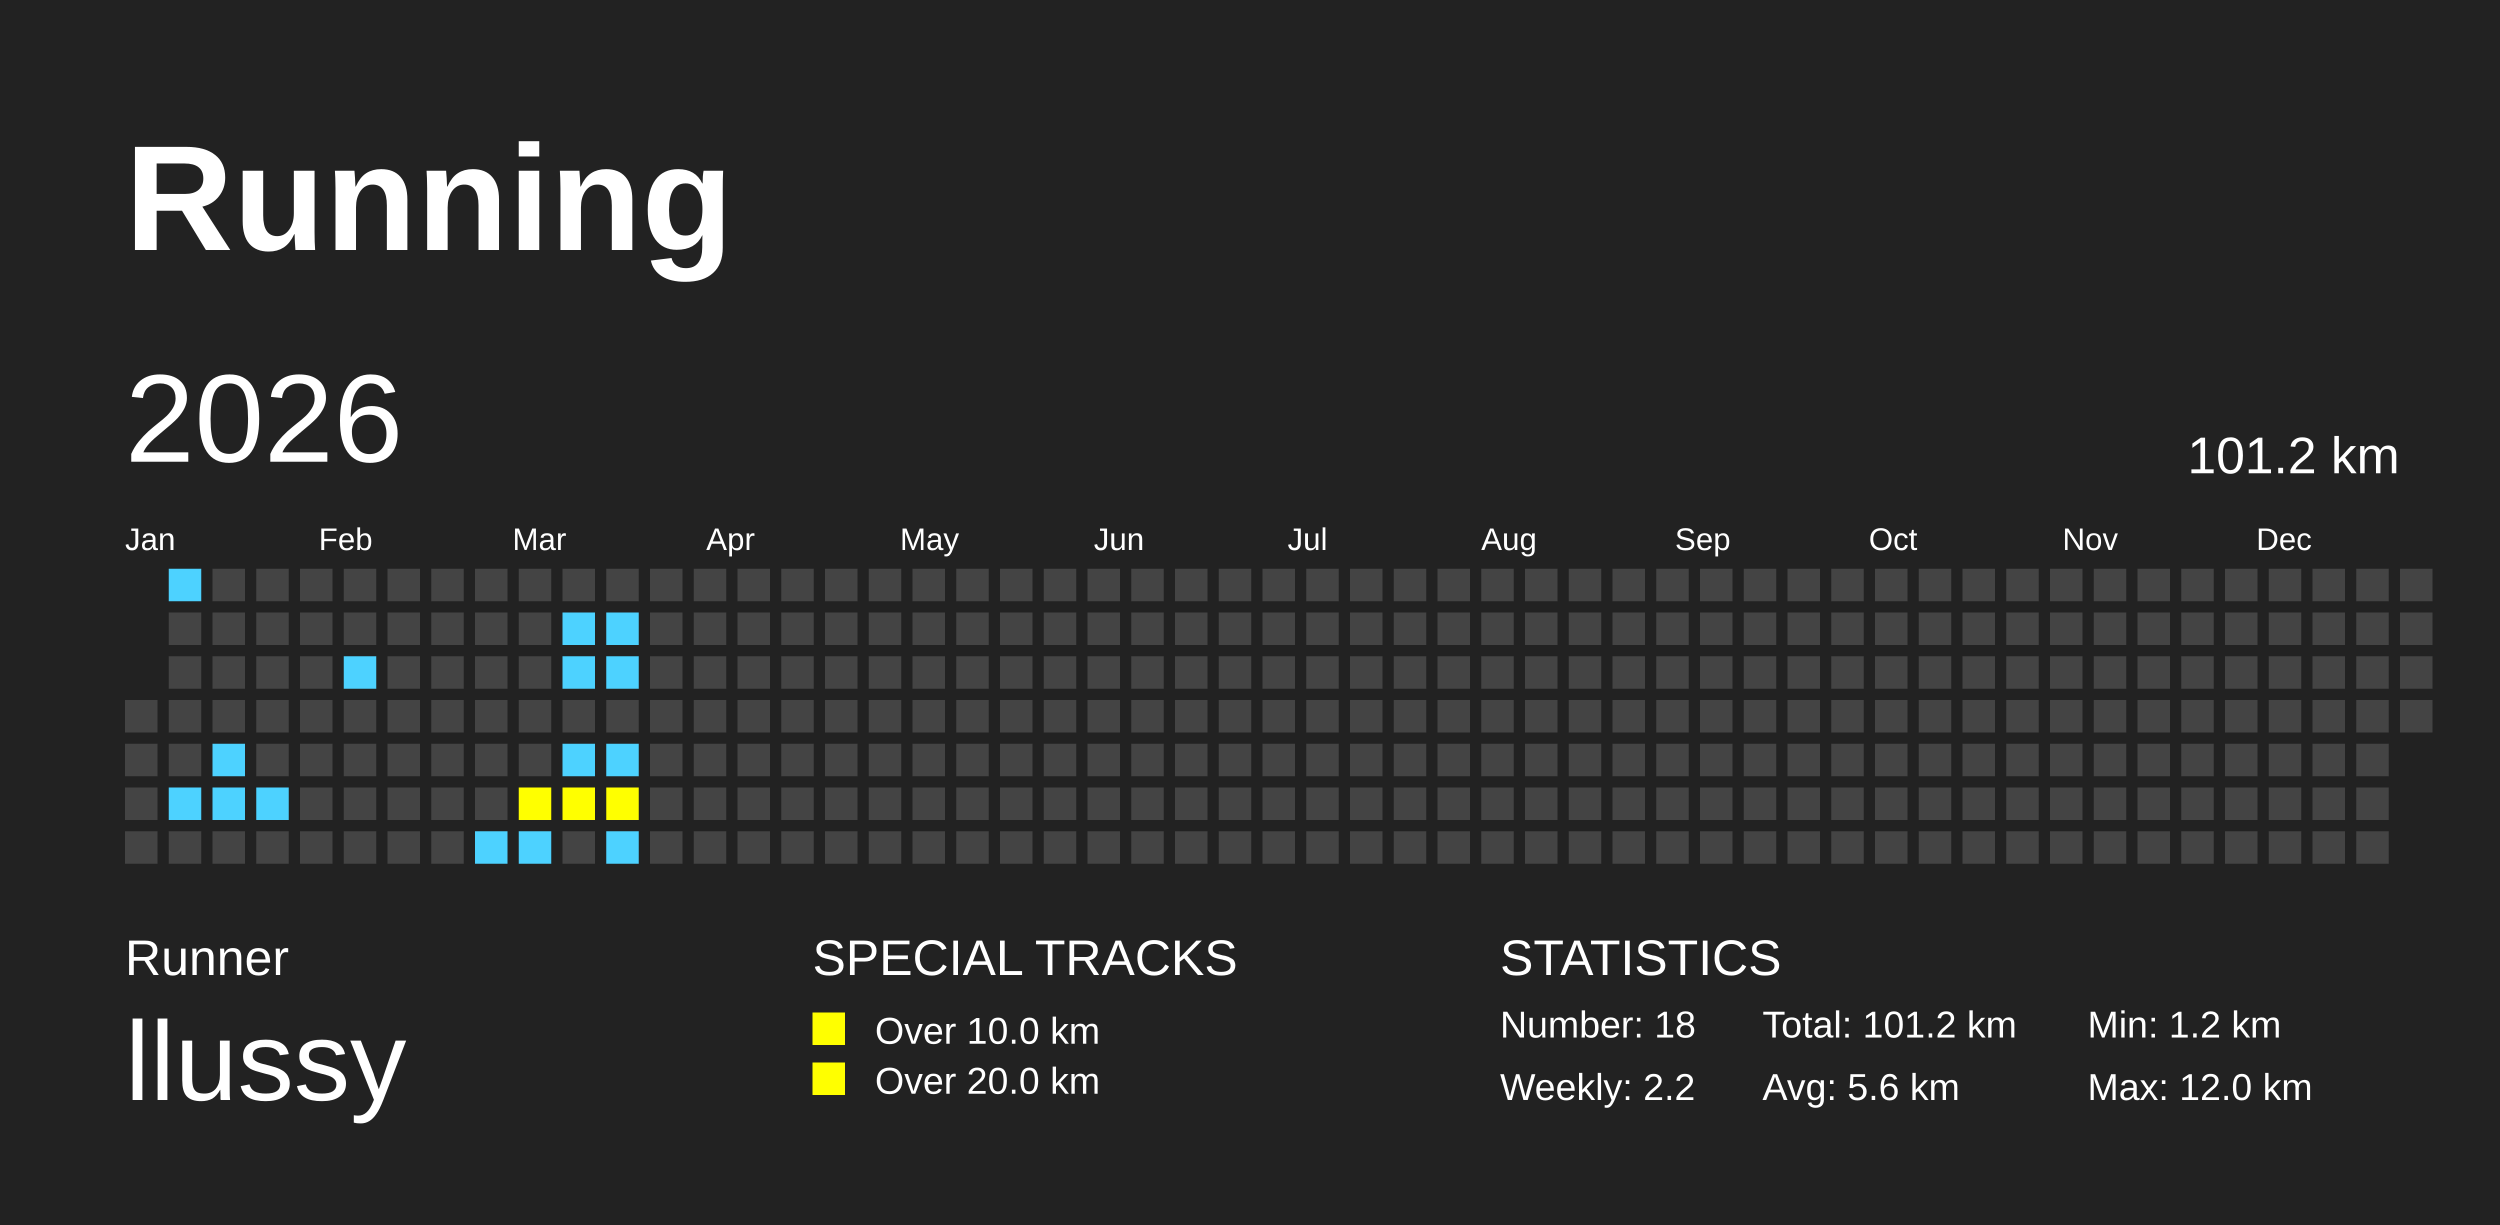
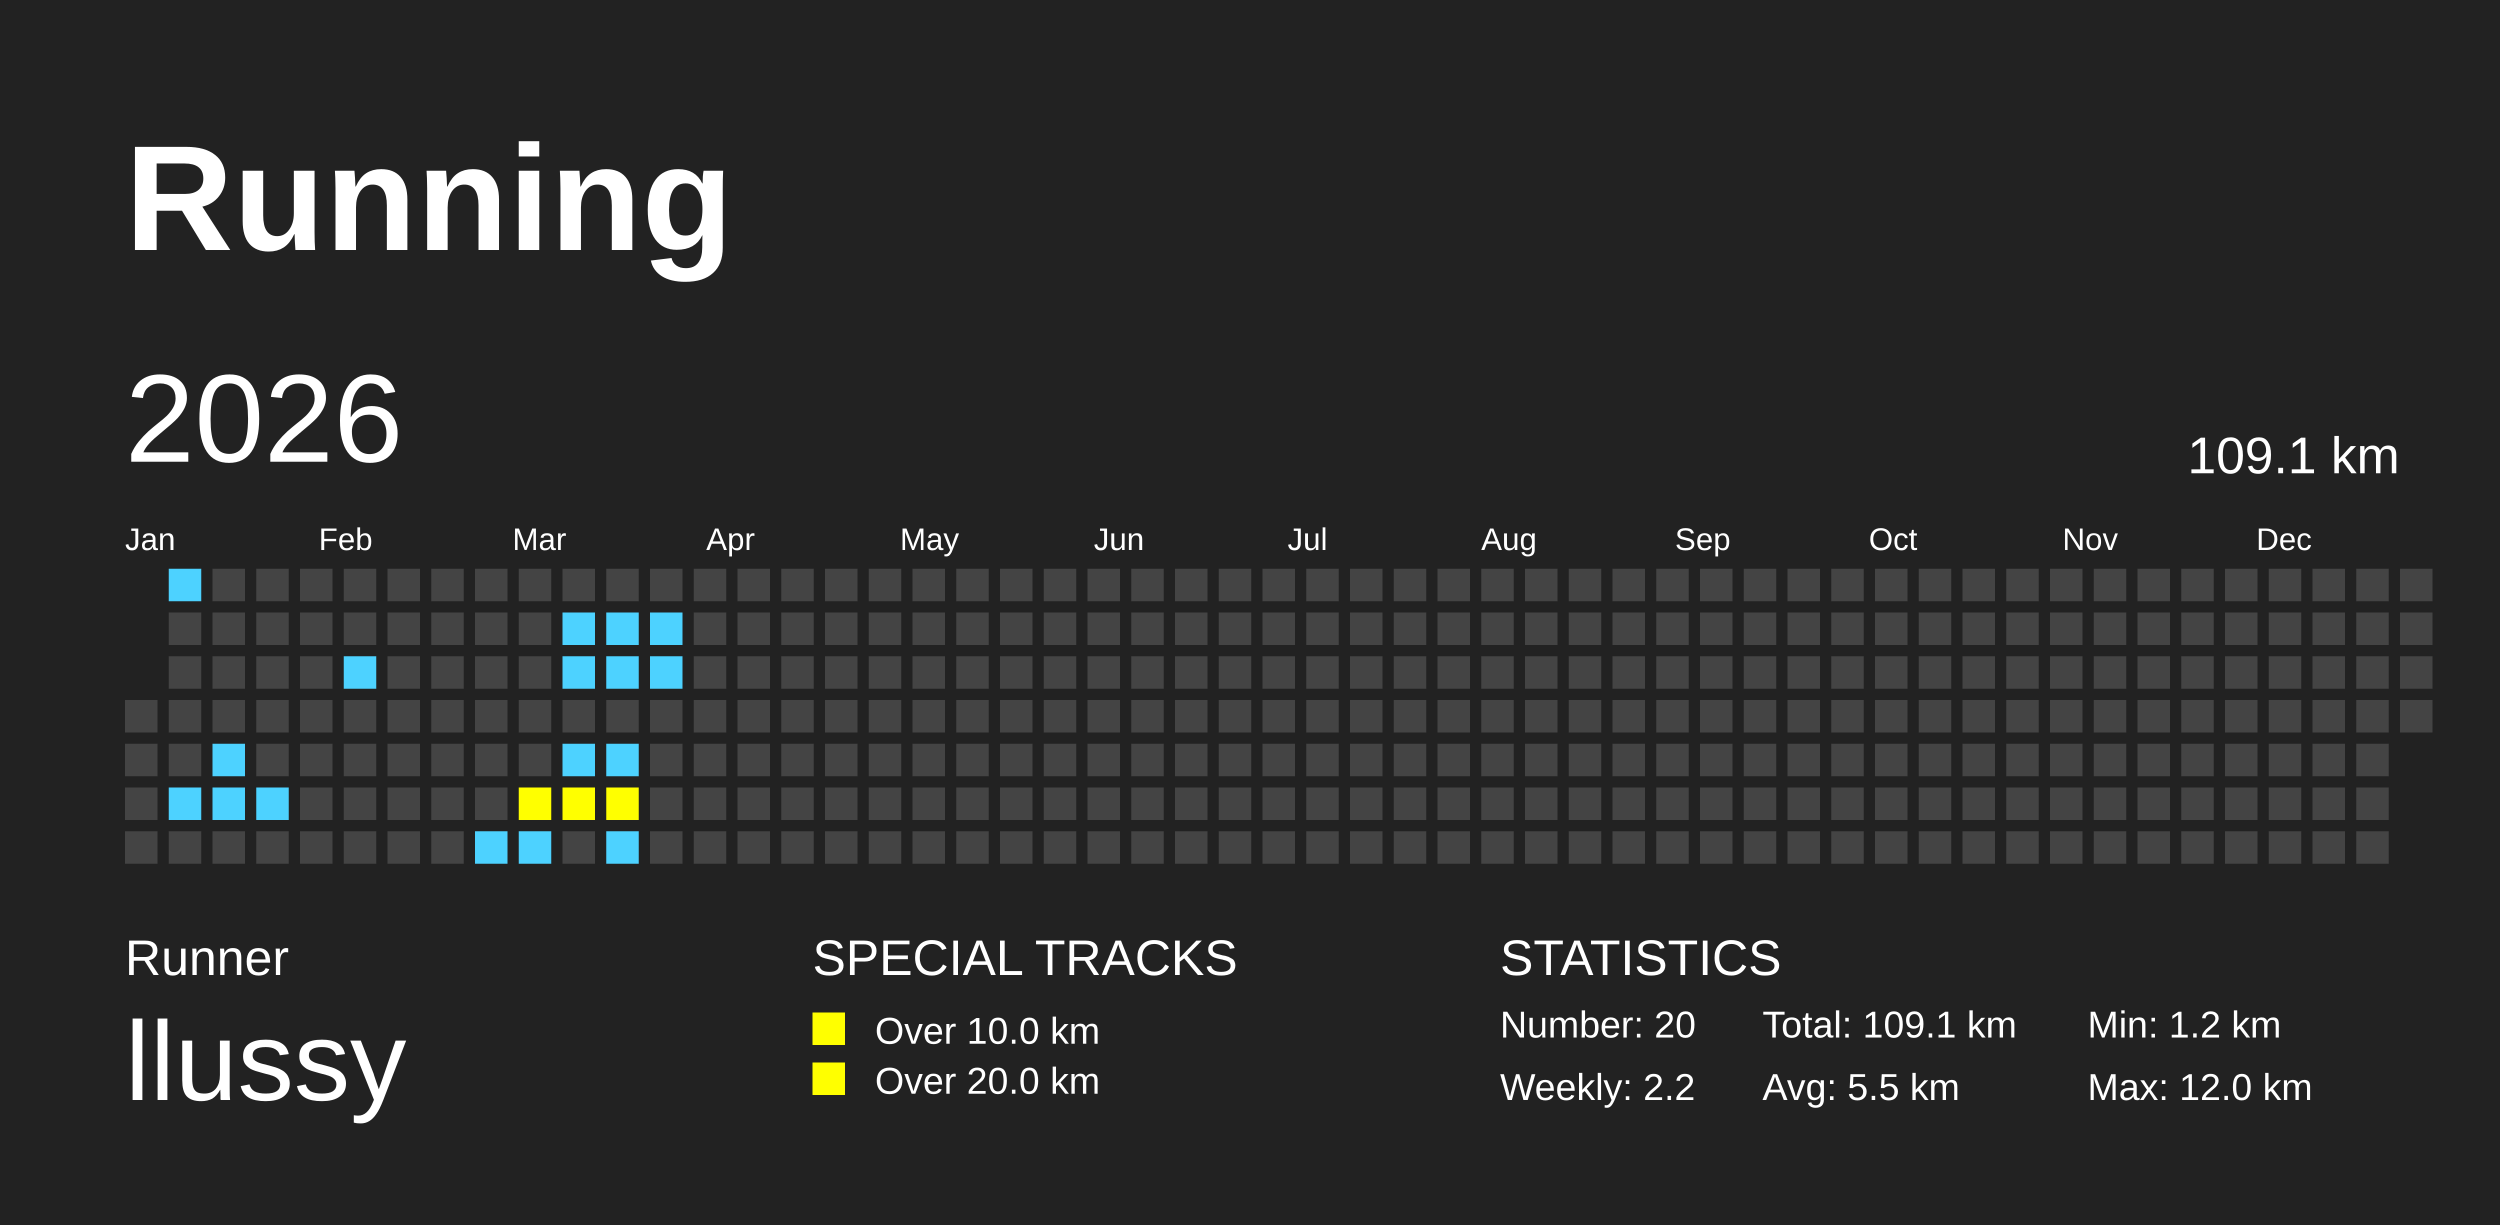
<svg xmlns="http://www.w3.org/2000/svg" baseProfile="full" height="98mm" version="1.1" viewBox="0,0,200,98" width="200mm">
  <defs />
  <rect fill="#222222" height="98" width="200" x="0" y="0" />
  <text fill="#FFFFFF" style="font-size:12px; font-family:Arial; font-weight:bold;" x="10" y="20">Running</text>
  <text fill="#FFFFFF" style="font-size:4px; font-family:Arial" x="10" y="78">Runner</text>
  <text fill="#FFFFFF" style="font-size:9px; font-family:Arial" x="10" y="88">llussy</text>
  <text fill="#FFFFFF" style="font-size:4px; font-family:Arial" x="65" y="78">SPECIAL TRACKS</text>
  <rect fill="#FFFF00" height="2.6" width="2.6" x="65" y="81" />
  <text fill="#FFFFFF" style="font-size:3px; font-family:Arial" x="70" y="83.5">Over 10.0 km</text>
  <rect fill="#FFFF00" height="2.6" width="2.6" x="65" y="85" />
  <text fill="#FFFFFF" style="font-size:3px; font-family:Arial" x="70" y="87.5">Over 20.0 km</text>
  <text fill="#FFFFFF" style="font-size:4px; font-family:Arial" x="120" y="78">STATISTICS</text>
-   <text fill="#FFFFFF" style="font-size:3px; font-family:Arial" x="120" y="83">Number: 18</text>
+   <text fill="#FFFFFF" style="font-size:3px; font-family:Arial" x="120" y="83">Number: 20</text>
  <text fill="#FFFFFF" style="font-size:3px; font-family:Arial" x="120" y="88">Weekly: 2.2</text>
-   <text fill="#FFFFFF" style="font-size:3px; font-family:Arial" x="141" y="83">Total: 101.2 km</text>
-   <text fill="#FFFFFF" style="font-size:3px; font-family:Arial" x="141" y="88">Avg: 5.6 km</text>
+   <text fill="#FFFFFF" style="font-size:3px; font-family:Arial" x="141" y="83">Total: 109.1 km</text>
+   <text fill="#FFFFFF" style="font-size:3px; font-family:Arial" x="141" y="88">Avg: 5.5 km</text>
  <text fill="#FFFFFF" style="font-size:3px; font-family:Arial" x="167" y="83">Min: 1.2 km</text>
  <text fill="#FFFFFF" style="font-size:3px; font-family:Arial" x="167" y="88">Max: 12.0 km</text>
  <text dominant-baseline="hanging" fill="#FFFFFF" style="font-size:10.0px; font-family:Arial;" x="10" y="30">2026</text>
-   <text dominant-baseline="hanging" fill="#FFFFFF" style="font-size:4.125px; font-family:Arial;" x="175" y="35">101.2 km</text>
+   <text dominant-baseline="hanging" fill="#FFFFFF" style="font-size:4.125px; font-family:Arial;" x="175" y="35">109.1 km</text>
  <text fill="#FFFFFF" style="font-size:2.5px; font-family:Arial" x="10.0" y="44">Jan</text>
  <text fill="#FFFFFF" style="font-size:2.5px; font-family:Arial" x="25.5" y="44">Feb</text>
  <text fill="#FFFFFF" style="font-size:2.5px; font-family:Arial" x="41.0" y="44">Mar</text>
  <text fill="#FFFFFF" style="font-size:2.5px; font-family:Arial" x="56.5" y="44">Apr</text>
  <text fill="#FFFFFF" style="font-size:2.5px; font-family:Arial" x="72.0" y="44">May</text>
  <text fill="#FFFFFF" style="font-size:2.5px; font-family:Arial" x="87.5" y="44">Jun</text>
  <text fill="#FFFFFF" style="font-size:2.5px; font-family:Arial" x="103.0" y="44">Jul</text>
  <text fill="#FFFFFF" style="font-size:2.5px; font-family:Arial" x="118.5" y="44">Aug</text>
  <text fill="#FFFFFF" style="font-size:2.5px; font-family:Arial" x="134.0" y="44">Sep</text>
  <text fill="#FFFFFF" style="font-size:2.5px; font-family:Arial" x="149.5" y="44">Oct</text>
  <text fill="#FFFFFF" style="font-size:2.5px; font-family:Arial" x="165.0" y="44">Nov</text>
  <text fill="#FFFFFF" style="font-size:2.5px; font-family:Arial" x="180.5" y="44">Dec</text>
  <rect fill="#444444" height="2.6" width="2.6" x="10.0" y="56.0" />
  <rect fill="#444444" height="2.6" width="2.6" x="10.0" y="59.5" />
  <rect fill="#444444" height="2.6" width="2.6" x="10.0" y="63.0" />
  <rect fill="#444444" height="2.6" width="2.6" x="10.0" y="66.5" />
  <rect fill="#4DD2FF" height="2.6" width="2.6" x="13.5" y="45.5" />
  <rect fill="#444444" height="2.6" width="2.6" x="13.5" y="49.0" />
  <rect fill="#444444" height="2.6" width="2.6" x="13.5" y="52.5" />
  <rect fill="#444444" height="2.6" width="2.6" x="13.5" y="56.0" />
  <rect fill="#444444" height="2.6" width="2.6" x="13.5" y="59.5" />
  <rect fill="#4DD2FF" height="2.6" width="2.6" x="13.5" y="63.0" />
  <rect fill="#444444" height="2.6" width="2.6" x="13.5" y="66.5" />
  <rect fill="#444444" height="2.6" width="2.6" x="17.0" y="45.5" />
  <rect fill="#444444" height="2.6" width="2.6" x="17.0" y="49.0" />
  <rect fill="#444444" height="2.6" width="2.6" x="17.0" y="52.5" />
  <rect fill="#444444" height="2.6" width="2.6" x="17.0" y="56.0" />
  <rect fill="#4DD2FF" height="2.6" width="2.6" x="17.0" y="59.5" />
  <rect fill="#4DD2FF" height="2.6" width="2.6" x="17.0" y="63.0" />
  <rect fill="#444444" height="2.6" width="2.6" x="17.0" y="66.5" />
  <rect fill="#444444" height="2.6" width="2.6" x="20.5" y="45.5" />
  <rect fill="#444444" height="2.6" width="2.6" x="20.5" y="49.0" />
  <rect fill="#444444" height="2.6" width="2.6" x="20.5" y="52.5" />
  <rect fill="#444444" height="2.6" width="2.6" x="20.5" y="56.0" />
  <rect fill="#444444" height="2.6" width="2.6" x="20.5" y="59.5" />
  <rect fill="#4DD2FF" height="2.6" width="2.6" x="20.5" y="63.0" />
  <rect fill="#444444" height="2.6" width="2.6" x="20.5" y="66.5" />
  <rect fill="#444444" height="2.6" width="2.6" x="24.0" y="45.5" />
  <rect fill="#444444" height="2.6" width="2.6" x="24.0" y="49.0" />
  <rect fill="#444444" height="2.6" width="2.6" x="24.0" y="52.5" />
  <rect fill="#444444" height="2.6" width="2.6" x="24.0" y="56.0" />
  <rect fill="#444444" height="2.6" width="2.6" x="24.0" y="59.5" />
  <rect fill="#444444" height="2.6" width="2.6" x="24.0" y="63.0" />
  <rect fill="#444444" height="2.6" width="2.6" x="24.0" y="66.5" />
  <rect fill="#444444" height="2.6" width="2.6" x="27.5" y="45.5" />
  <rect fill="#444444" height="2.6" width="2.6" x="27.5" y="49.0" />
  <rect fill="#4DD2FF" height="2.6" width="2.6" x="27.5" y="52.5" />
  <rect fill="#444444" height="2.6" width="2.6" x="27.5" y="56.0" />
  <rect fill="#444444" height="2.6" width="2.6" x="27.5" y="59.5" />
  <rect fill="#444444" height="2.6" width="2.6" x="27.5" y="63.0" />
  <rect fill="#444444" height="2.6" width="2.6" x="27.5" y="66.5" />
  <rect fill="#444444" height="2.6" width="2.6" x="31.0" y="45.5" />
  <rect fill="#444444" height="2.6" width="2.6" x="31.0" y="49.0" />
  <rect fill="#444444" height="2.6" width="2.6" x="31.0" y="52.5" />
  <rect fill="#444444" height="2.6" width="2.6" x="31.0" y="56.0" />
  <rect fill="#444444" height="2.6" width="2.6" x="31.0" y="59.5" />
  <rect fill="#444444" height="2.6" width="2.6" x="31.0" y="63.0" />
  <rect fill="#444444" height="2.6" width="2.6" x="31.0" y="66.5" />
  <rect fill="#444444" height="2.6" width="2.6" x="34.5" y="45.5" />
  <rect fill="#444444" height="2.6" width="2.6" x="34.5" y="49.0" />
  <rect fill="#444444" height="2.6" width="2.6" x="34.5" y="52.5" />
  <rect fill="#444444" height="2.6" width="2.6" x="34.5" y="56.0" />
  <rect fill="#444444" height="2.6" width="2.6" x="34.5" y="59.5" />
  <rect fill="#444444" height="2.6" width="2.6" x="34.5" y="63.0" />
  <rect fill="#444444" height="2.6" width="2.6" x="34.5" y="66.5" />
  <rect fill="#444444" height="2.6" width="2.6" x="38.0" y="45.5" />
  <rect fill="#444444" height="2.6" width="2.6" x="38.0" y="49.0" />
  <rect fill="#444444" height="2.6" width="2.6" x="38.0" y="52.5" />
  <rect fill="#444444" height="2.6" width="2.6" x="38.0" y="56.0" />
  <rect fill="#444444" height="2.6" width="2.6" x="38.0" y="59.5" />
  <rect fill="#444444" height="2.6" width="2.6" x="38.0" y="63.0" />
  <rect fill="#4DD2FF" height="2.6" width="2.6" x="38.0" y="66.5" />
  <rect fill="#444444" height="2.6" width="2.6" x="41.5" y="45.5" />
  <rect fill="#444444" height="2.6" width="2.6" x="41.5" y="49.0" />
  <rect fill="#444444" height="2.6" width="2.6" x="41.5" y="52.5" />
  <rect fill="#444444" height="2.6" width="2.6" x="41.5" y="56.0" />
  <rect fill="#444444" height="2.6" width="2.6" x="41.5" y="59.5" />
  <rect fill="#FFFF00" height="2.6" width="2.6" x="41.5" y="63.0" />
  <rect fill="#4DD2FF" height="2.6" width="2.6" x="41.5" y="66.5" />
  <rect fill="#444444" height="2.6" width="2.6" x="45.0" y="45.5" />
  <rect fill="#4DD2FF" height="2.6" width="2.6" x="45.0" y="49.0" />
  <rect fill="#4DD2FF" height="2.6" width="2.6" x="45.0" y="52.5" />
  <rect fill="#444444" height="2.6" width="2.6" x="45.0" y="56.0" />
  <rect fill="#4DD2FF" height="2.6" width="2.6" x="45.0" y="59.5" />
  <rect fill="#FFFF00" height="2.6" width="2.6" x="45.0" y="63.0" />
  <rect fill="#444444" height="2.6" width="2.6" x="45.0" y="66.5" />
  <rect fill="#444444" height="2.6" width="2.6" x="48.5" y="45.5" />
  <rect fill="#4DD2FF" height="2.6" width="2.6" x="48.5" y="49.0" />
  <rect fill="#4DD2FF" height="2.6" width="2.6" x="48.5" y="52.5" />
  <rect fill="#444444" height="2.6" width="2.6" x="48.5" y="56.0" />
  <rect fill="#4DD2FF" height="2.6" width="2.6" x="48.5" y="59.5" />
  <rect fill="#FFFF00" height="2.6" width="2.6" x="48.5" y="63.0" />
  <rect fill="#4DD2FF" height="2.6" width="2.6" x="48.5" y="66.5" />
  <rect fill="#444444" height="2.6" width="2.6" x="52.0" y="45.5" />
-   <rect fill="#444444" height="2.6" width="2.6" x="52.0" y="49.0" />
-   <rect fill="#444444" height="2.6" width="2.6" x="52.0" y="52.5" />
+   <rect fill="#4DD2FF" height="2.6" width="2.6" x="52.0" y="49.0" />
+   <rect fill="#4DD2FF" height="2.6" width="2.6" x="52.0" y="52.5" />
  <rect fill="#444444" height="2.6" width="2.6" x="52.0" y="56.0" />
  <rect fill="#444444" height="2.6" width="2.6" x="52.0" y="59.5" />
  <rect fill="#444444" height="2.6" width="2.6" x="52.0" y="63.0" />
  <rect fill="#444444" height="2.6" width="2.6" x="52.0" y="66.5" />
  <rect fill="#444444" height="2.6" width="2.6" x="55.5" y="45.5" />
  <rect fill="#444444" height="2.6" width="2.6" x="55.5" y="49.0" />
  <rect fill="#444444" height="2.6" width="2.6" x="55.5" y="52.5" />
  <rect fill="#444444" height="2.6" width="2.6" x="55.5" y="56.0" />
  <rect fill="#444444" height="2.6" width="2.6" x="55.5" y="59.5" />
  <rect fill="#444444" height="2.6" width="2.6" x="55.5" y="63.0" />
  <rect fill="#444444" height="2.6" width="2.6" x="55.5" y="66.5" />
  <rect fill="#444444" height="2.6" width="2.6" x="59.0" y="45.5" />
  <rect fill="#444444" height="2.6" width="2.6" x="59.0" y="49.0" />
  <rect fill="#444444" height="2.6" width="2.6" x="59.0" y="52.5" />
  <rect fill="#444444" height="2.6" width="2.6" x="59.0" y="56.0" />
  <rect fill="#444444" height="2.6" width="2.6" x="59.0" y="59.5" />
  <rect fill="#444444" height="2.6" width="2.6" x="59.0" y="63.0" />
  <rect fill="#444444" height="2.6" width="2.6" x="59.0" y="66.5" />
  <rect fill="#444444" height="2.6" width="2.6" x="62.5" y="45.5" />
  <rect fill="#444444" height="2.6" width="2.6" x="62.5" y="49.0" />
  <rect fill="#444444" height="2.6" width="2.6" x="62.5" y="52.5" />
  <rect fill="#444444" height="2.6" width="2.6" x="62.5" y="56.0" />
  <rect fill="#444444" height="2.6" width="2.6" x="62.5" y="59.5" />
  <rect fill="#444444" height="2.6" width="2.6" x="62.5" y="63.0" />
  <rect fill="#444444" height="2.6" width="2.6" x="62.5" y="66.5" />
  <rect fill="#444444" height="2.6" width="2.6" x="66.0" y="45.5" />
  <rect fill="#444444" height="2.6" width="2.6" x="66.0" y="49.0" />
  <rect fill="#444444" height="2.6" width="2.6" x="66.0" y="52.5" />
  <rect fill="#444444" height="2.6" width="2.6" x="66.0" y="56.0" />
  <rect fill="#444444" height="2.6" width="2.6" x="66.0" y="59.5" />
  <rect fill="#444444" height="2.6" width="2.6" x="66.0" y="63.0" />
  <rect fill="#444444" height="2.6" width="2.6" x="66.0" y="66.5" />
  <rect fill="#444444" height="2.6" width="2.6" x="69.5" y="45.5" />
  <rect fill="#444444" height="2.6" width="2.6" x="69.5" y="49.0" />
  <rect fill="#444444" height="2.6" width="2.6" x="69.5" y="52.5" />
  <rect fill="#444444" height="2.6" width="2.6" x="69.5" y="56.0" />
  <rect fill="#444444" height="2.6" width="2.6" x="69.5" y="59.5" />
  <rect fill="#444444" height="2.6" width="2.6" x="69.5" y="63.0" />
  <rect fill="#444444" height="2.6" width="2.6" x="69.5" y="66.5" />
  <rect fill="#444444" height="2.6" width="2.6" x="73.0" y="45.5" />
  <rect fill="#444444" height="2.6" width="2.6" x="73.0" y="49.0" />
  <rect fill="#444444" height="2.6" width="2.6" x="73.0" y="52.5" />
  <rect fill="#444444" height="2.6" width="2.6" x="73.0" y="56.0" />
  <rect fill="#444444" height="2.6" width="2.6" x="73.0" y="59.5" />
  <rect fill="#444444" height="2.6" width="2.6" x="73.0" y="63.0" />
  <rect fill="#444444" height="2.6" width="2.6" x="73.0" y="66.5" />
  <rect fill="#444444" height="2.6" width="2.6" x="76.5" y="45.5" />
  <rect fill="#444444" height="2.6" width="2.6" x="76.5" y="49.0" />
  <rect fill="#444444" height="2.6" width="2.6" x="76.5" y="52.5" />
  <rect fill="#444444" height="2.6" width="2.6" x="76.5" y="56.0" />
  <rect fill="#444444" height="2.6" width="2.6" x="76.5" y="59.5" />
  <rect fill="#444444" height="2.6" width="2.6" x="76.5" y="63.0" />
  <rect fill="#444444" height="2.6" width="2.6" x="76.5" y="66.5" />
  <rect fill="#444444" height="2.6" width="2.6" x="80.0" y="45.5" />
  <rect fill="#444444" height="2.6" width="2.6" x="80.0" y="49.0" />
  <rect fill="#444444" height="2.6" width="2.6" x="80.0" y="52.5" />
  <rect fill="#444444" height="2.6" width="2.6" x="80.0" y="56.0" />
  <rect fill="#444444" height="2.6" width="2.6" x="80.0" y="59.5" />
  <rect fill="#444444" height="2.6" width="2.6" x="80.0" y="63.0" />
  <rect fill="#444444" height="2.6" width="2.6" x="80.0" y="66.5" />
  <rect fill="#444444" height="2.6" width="2.6" x="83.5" y="45.5" />
  <rect fill="#444444" height="2.6" width="2.6" x="83.5" y="49.0" />
  <rect fill="#444444" height="2.6" width="2.6" x="83.5" y="52.5" />
  <rect fill="#444444" height="2.6" width="2.6" x="83.5" y="56.0" />
  <rect fill="#444444" height="2.6" width="2.6" x="83.5" y="59.5" />
  <rect fill="#444444" height="2.6" width="2.6" x="83.5" y="63.0" />
  <rect fill="#444444" height="2.6" width="2.6" x="83.5" y="66.5" />
  <rect fill="#444444" height="2.6" width="2.6" x="87.0" y="45.5" />
  <rect fill="#444444" height="2.6" width="2.6" x="87.0" y="49.0" />
  <rect fill="#444444" height="2.6" width="2.6" x="87.0" y="52.5" />
  <rect fill="#444444" height="2.6" width="2.6" x="87.0" y="56.0" />
  <rect fill="#444444" height="2.6" width="2.6" x="87.0" y="59.5" />
  <rect fill="#444444" height="2.6" width="2.6" x="87.0" y="63.0" />
  <rect fill="#444444" height="2.6" width="2.6" x="87.0" y="66.5" />
  <rect fill="#444444" height="2.6" width="2.6" x="90.5" y="45.5" />
  <rect fill="#444444" height="2.6" width="2.6" x="90.5" y="49.0" />
  <rect fill="#444444" height="2.6" width="2.6" x="90.5" y="52.5" />
  <rect fill="#444444" height="2.6" width="2.6" x="90.5" y="56.0" />
  <rect fill="#444444" height="2.6" width="2.6" x="90.5" y="59.5" />
  <rect fill="#444444" height="2.6" width="2.6" x="90.5" y="63.0" />
  <rect fill="#444444" height="2.6" width="2.6" x="90.5" y="66.5" />
  <rect fill="#444444" height="2.6" width="2.6" x="94.0" y="45.5" />
  <rect fill="#444444" height="2.6" width="2.6" x="94.0" y="49.0" />
  <rect fill="#444444" height="2.6" width="2.6" x="94.0" y="52.5" />
  <rect fill="#444444" height="2.6" width="2.6" x="94.0" y="56.0" />
  <rect fill="#444444" height="2.6" width="2.6" x="94.0" y="59.5" />
  <rect fill="#444444" height="2.6" width="2.6" x="94.0" y="63.0" />
  <rect fill="#444444" height="2.6" width="2.6" x="94.0" y="66.5" />
  <rect fill="#444444" height="2.6" width="2.6" x="97.5" y="45.5" />
  <rect fill="#444444" height="2.6" width="2.6" x="97.5" y="49.0" />
  <rect fill="#444444" height="2.6" width="2.6" x="97.5" y="52.5" />
  <rect fill="#444444" height="2.6" width="2.6" x="97.5" y="56.0" />
  <rect fill="#444444" height="2.6" width="2.6" x="97.5" y="59.5" />
  <rect fill="#444444" height="2.6" width="2.6" x="97.5" y="63.0" />
  <rect fill="#444444" height="2.6" width="2.6" x="97.5" y="66.5" />
  <rect fill="#444444" height="2.6" width="2.6" x="101.0" y="45.5" />
  <rect fill="#444444" height="2.6" width="2.6" x="101.0" y="49.0" />
  <rect fill="#444444" height="2.6" width="2.6" x="101.0" y="52.5" />
  <rect fill="#444444" height="2.6" width="2.6" x="101.0" y="56.0" />
  <rect fill="#444444" height="2.6" width="2.6" x="101.0" y="59.5" />
  <rect fill="#444444" height="2.6" width="2.6" x="101.0" y="63.0" />
  <rect fill="#444444" height="2.6" width="2.6" x="101.0" y="66.5" />
  <rect fill="#444444" height="2.6" width="2.6" x="104.5" y="45.5" />
  <rect fill="#444444" height="2.6" width="2.6" x="104.5" y="49.0" />
  <rect fill="#444444" height="2.6" width="2.6" x="104.5" y="52.5" />
  <rect fill="#444444" height="2.6" width="2.6" x="104.5" y="56.0" />
  <rect fill="#444444" height="2.6" width="2.6" x="104.5" y="59.5" />
  <rect fill="#444444" height="2.6" width="2.6" x="104.5" y="63.0" />
  <rect fill="#444444" height="2.6" width="2.6" x="104.5" y="66.5" />
  <rect fill="#444444" height="2.6" width="2.6" x="108.0" y="45.5" />
  <rect fill="#444444" height="2.6" width="2.6" x="108.0" y="49.0" />
  <rect fill="#444444" height="2.6" width="2.6" x="108.0" y="52.5" />
  <rect fill="#444444" height="2.6" width="2.6" x="108.0" y="56.0" />
  <rect fill="#444444" height="2.6" width="2.6" x="108.0" y="59.5" />
  <rect fill="#444444" height="2.6" width="2.6" x="108.0" y="63.0" />
  <rect fill="#444444" height="2.6" width="2.6" x="108.0" y="66.5" />
  <rect fill="#444444" height="2.6" width="2.6" x="111.5" y="45.5" />
  <rect fill="#444444" height="2.6" width="2.6" x="111.5" y="49.0" />
  <rect fill="#444444" height="2.6" width="2.6" x="111.5" y="52.5" />
  <rect fill="#444444" height="2.6" width="2.6" x="111.5" y="56.0" />
  <rect fill="#444444" height="2.6" width="2.6" x="111.5" y="59.5" />
  <rect fill="#444444" height="2.6" width="2.6" x="111.5" y="63.0" />
  <rect fill="#444444" height="2.6" width="2.6" x="111.5" y="66.5" />
  <rect fill="#444444" height="2.6" width="2.6" x="115.0" y="45.5" />
  <rect fill="#444444" height="2.6" width="2.6" x="115.0" y="49.0" />
  <rect fill="#444444" height="2.6" width="2.6" x="115.0" y="52.5" />
  <rect fill="#444444" height="2.6" width="2.6" x="115.0" y="56.0" />
  <rect fill="#444444" height="2.6" width="2.6" x="115.0" y="59.5" />
  <rect fill="#444444" height="2.6" width="2.6" x="115.0" y="63.0" />
  <rect fill="#444444" height="2.6" width="2.6" x="115.0" y="66.5" />
  <rect fill="#444444" height="2.6" width="2.6" x="118.5" y="45.5" />
  <rect fill="#444444" height="2.6" width="2.6" x="118.5" y="49.0" />
  <rect fill="#444444" height="2.6" width="2.6" x="118.5" y="52.5" />
  <rect fill="#444444" height="2.6" width="2.6" x="118.5" y="56.0" />
  <rect fill="#444444" height="2.6" width="2.6" x="118.5" y="59.5" />
  <rect fill="#444444" height="2.6" width="2.6" x="118.5" y="63.0" />
  <rect fill="#444444" height="2.6" width="2.6" x="118.5" y="66.5" />
  <rect fill="#444444" height="2.6" width="2.6" x="122.0" y="45.5" />
  <rect fill="#444444" height="2.6" width="2.6" x="122.0" y="49.0" />
  <rect fill="#444444" height="2.6" width="2.6" x="122.0" y="52.5" />
  <rect fill="#444444" height="2.6" width="2.6" x="122.0" y="56.0" />
  <rect fill="#444444" height="2.6" width="2.6" x="122.0" y="59.5" />
  <rect fill="#444444" height="2.6" width="2.6" x="122.0" y="63.0" />
  <rect fill="#444444" height="2.6" width="2.6" x="122.0" y="66.5" />
  <rect fill="#444444" height="2.6" width="2.6" x="125.5" y="45.5" />
  <rect fill="#444444" height="2.6" width="2.6" x="125.5" y="49.0" />
  <rect fill="#444444" height="2.6" width="2.6" x="125.5" y="52.5" />
  <rect fill="#444444" height="2.6" width="2.6" x="125.5" y="56.0" />
  <rect fill="#444444" height="2.6" width="2.6" x="125.5" y="59.5" />
  <rect fill="#444444" height="2.6" width="2.6" x="125.5" y="63.0" />
  <rect fill="#444444" height="2.6" width="2.6" x="125.5" y="66.5" />
  <rect fill="#444444" height="2.6" width="2.6" x="129.0" y="45.5" />
  <rect fill="#444444" height="2.6" width="2.6" x="129.0" y="49.0" />
  <rect fill="#444444" height="2.6" width="2.6" x="129.0" y="52.5" />
  <rect fill="#444444" height="2.6" width="2.6" x="129.0" y="56.0" />
  <rect fill="#444444" height="2.6" width="2.6" x="129.0" y="59.5" />
  <rect fill="#444444" height="2.6" width="2.6" x="129.0" y="63.0" />
  <rect fill="#444444" height="2.6" width="2.6" x="129.0" y="66.5" />
  <rect fill="#444444" height="2.6" width="2.6" x="132.5" y="45.5" />
  <rect fill="#444444" height="2.6" width="2.6" x="132.5" y="49.0" />
  <rect fill="#444444" height="2.6" width="2.6" x="132.5" y="52.5" />
  <rect fill="#444444" height="2.6" width="2.6" x="132.5" y="56.0" />
  <rect fill="#444444" height="2.6" width="2.6" x="132.5" y="59.5" />
  <rect fill="#444444" height="2.6" width="2.6" x="132.5" y="63.0" />
  <rect fill="#444444" height="2.6" width="2.6" x="132.5" y="66.5" />
  <rect fill="#444444" height="2.6" width="2.6" x="136.0" y="45.5" />
  <rect fill="#444444" height="2.6" width="2.6" x="136.0" y="49.0" />
  <rect fill="#444444" height="2.6" width="2.6" x="136.0" y="52.5" />
  <rect fill="#444444" height="2.6" width="2.6" x="136.0" y="56.0" />
  <rect fill="#444444" height="2.6" width="2.6" x="136.0" y="59.5" />
  <rect fill="#444444" height="2.6" width="2.6" x="136.0" y="63.0" />
  <rect fill="#444444" height="2.6" width="2.6" x="136.0" y="66.5" />
  <rect fill="#444444" height="2.6" width="2.6" x="139.5" y="45.5" />
  <rect fill="#444444" height="2.6" width="2.6" x="139.5" y="49.0" />
  <rect fill="#444444" height="2.6" width="2.6" x="139.5" y="52.5" />
  <rect fill="#444444" height="2.6" width="2.6" x="139.5" y="56.0" />
  <rect fill="#444444" height="2.6" width="2.6" x="139.5" y="59.5" />
  <rect fill="#444444" height="2.6" width="2.6" x="139.5" y="63.0" />
  <rect fill="#444444" height="2.6" width="2.6" x="139.5" y="66.5" />
  <rect fill="#444444" height="2.6" width="2.6" x="143.0" y="45.5" />
  <rect fill="#444444" height="2.6" width="2.6" x="143.0" y="49.0" />
  <rect fill="#444444" height="2.6" width="2.6" x="143.0" y="52.5" />
  <rect fill="#444444" height="2.6" width="2.6" x="143.0" y="56.0" />
  <rect fill="#444444" height="2.6" width="2.6" x="143.0" y="59.5" />
  <rect fill="#444444" height="2.6" width="2.6" x="143.0" y="63.0" />
  <rect fill="#444444" height="2.6" width="2.6" x="143.0" y="66.5" />
  <rect fill="#444444" height="2.6" width="2.6" x="146.5" y="45.5" />
  <rect fill="#444444" height="2.6" width="2.6" x="146.5" y="49.0" />
  <rect fill="#444444" height="2.6" width="2.6" x="146.5" y="52.5" />
  <rect fill="#444444" height="2.6" width="2.6" x="146.5" y="56.0" />
  <rect fill="#444444" height="2.6" width="2.6" x="146.5" y="59.5" />
  <rect fill="#444444" height="2.6" width="2.6" x="146.5" y="63.0" />
  <rect fill="#444444" height="2.6" width="2.6" x="146.5" y="66.5" />
  <rect fill="#444444" height="2.6" width="2.6" x="150.0" y="45.5" />
  <rect fill="#444444" height="2.6" width="2.6" x="150.0" y="49.0" />
  <rect fill="#444444" height="2.6" width="2.6" x="150.0" y="52.5" />
  <rect fill="#444444" height="2.6" width="2.6" x="150.0" y="56.0" />
  <rect fill="#444444" height="2.6" width="2.6" x="150.0" y="59.5" />
  <rect fill="#444444" height="2.6" width="2.6" x="150.0" y="63.0" />
  <rect fill="#444444" height="2.6" width="2.6" x="150.0" y="66.5" />
  <rect fill="#444444" height="2.6" width="2.6" x="153.5" y="45.5" />
  <rect fill="#444444" height="2.6" width="2.6" x="153.5" y="49.0" />
  <rect fill="#444444" height="2.6" width="2.6" x="153.5" y="52.5" />
  <rect fill="#444444" height="2.6" width="2.6" x="153.5" y="56.0" />
  <rect fill="#444444" height="2.6" width="2.6" x="153.5" y="59.5" />
  <rect fill="#444444" height="2.6" width="2.6" x="153.5" y="63.0" />
  <rect fill="#444444" height="2.6" width="2.6" x="153.5" y="66.5" />
  <rect fill="#444444" height="2.6" width="2.6" x="157.0" y="45.5" />
  <rect fill="#444444" height="2.6" width="2.6" x="157.0" y="49.0" />
  <rect fill="#444444" height="2.6" width="2.6" x="157.0" y="52.5" />
  <rect fill="#444444" height="2.6" width="2.6" x="157.0" y="56.0" />
  <rect fill="#444444" height="2.6" width="2.6" x="157.0" y="59.5" />
  <rect fill="#444444" height="2.6" width="2.6" x="157.0" y="63.0" />
  <rect fill="#444444" height="2.6" width="2.6" x="157.0" y="66.5" />
  <rect fill="#444444" height="2.6" width="2.6" x="160.5" y="45.5" />
  <rect fill="#444444" height="2.6" width="2.6" x="160.5" y="49.0" />
  <rect fill="#444444" height="2.6" width="2.6" x="160.5" y="52.5" />
  <rect fill="#444444" height="2.6" width="2.6" x="160.5" y="56.0" />
  <rect fill="#444444" height="2.6" width="2.6" x="160.5" y="59.5" />
  <rect fill="#444444" height="2.6" width="2.6" x="160.5" y="63.0" />
  <rect fill="#444444" height="2.6" width="2.6" x="160.5" y="66.5" />
  <rect fill="#444444" height="2.6" width="2.6" x="164.0" y="45.5" />
  <rect fill="#444444" height="2.6" width="2.6" x="164.0" y="49.0" />
  <rect fill="#444444" height="2.6" width="2.6" x="164.0" y="52.5" />
  <rect fill="#444444" height="2.6" width="2.6" x="164.0" y="56.0" />
  <rect fill="#444444" height="2.6" width="2.6" x="164.0" y="59.5" />
  <rect fill="#444444" height="2.6" width="2.6" x="164.0" y="63.0" />
  <rect fill="#444444" height="2.6" width="2.6" x="164.0" y="66.5" />
  <rect fill="#444444" height="2.6" width="2.6" x="167.5" y="45.5" />
  <rect fill="#444444" height="2.6" width="2.6" x="167.5" y="49.0" />
  <rect fill="#444444" height="2.6" width="2.6" x="167.5" y="52.5" />
  <rect fill="#444444" height="2.6" width="2.6" x="167.5" y="56.0" />
  <rect fill="#444444" height="2.6" width="2.6" x="167.5" y="59.5" />
  <rect fill="#444444" height="2.6" width="2.6" x="167.5" y="63.0" />
  <rect fill="#444444" height="2.6" width="2.6" x="167.5" y="66.5" />
  <rect fill="#444444" height="2.6" width="2.6" x="171.0" y="45.5" />
  <rect fill="#444444" height="2.6" width="2.6" x="171.0" y="49.0" />
  <rect fill="#444444" height="2.6" width="2.6" x="171.0" y="52.5" />
  <rect fill="#444444" height="2.6" width="2.6" x="171.0" y="56.0" />
  <rect fill="#444444" height="2.6" width="2.6" x="171.0" y="59.5" />
  <rect fill="#444444" height="2.6" width="2.6" x="171.0" y="63.0" />
  <rect fill="#444444" height="2.6" width="2.6" x="171.0" y="66.5" />
  <rect fill="#444444" height="2.6" width="2.6" x="174.5" y="45.5" />
  <rect fill="#444444" height="2.6" width="2.6" x="174.5" y="49.0" />
  <rect fill="#444444" height="2.6" width="2.6" x="174.5" y="52.5" />
  <rect fill="#444444" height="2.6" width="2.6" x="174.5" y="56.0" />
  <rect fill="#444444" height="2.6" width="2.6" x="174.5" y="59.5" />
  <rect fill="#444444" height="2.6" width="2.6" x="174.5" y="63.0" />
  <rect fill="#444444" height="2.6" width="2.6" x="174.5" y="66.5" />
  <rect fill="#444444" height="2.6" width="2.6" x="178.0" y="45.5" />
  <rect fill="#444444" height="2.6" width="2.6" x="178.0" y="49.0" />
  <rect fill="#444444" height="2.6" width="2.6" x="178.0" y="52.5" />
  <rect fill="#444444" height="2.6" width="2.6" x="178.0" y="56.0" />
  <rect fill="#444444" height="2.6" width="2.6" x="178.0" y="59.5" />
  <rect fill="#444444" height="2.6" width="2.6" x="178.0" y="63.0" />
  <rect fill="#444444" height="2.6" width="2.6" x="178.0" y="66.5" />
  <rect fill="#444444" height="2.6" width="2.6" x="181.5" y="45.5" />
  <rect fill="#444444" height="2.6" width="2.6" x="181.5" y="49.0" />
  <rect fill="#444444" height="2.6" width="2.6" x="181.5" y="52.5" />
  <rect fill="#444444" height="2.6" width="2.6" x="181.5" y="56.0" />
  <rect fill="#444444" height="2.6" width="2.6" x="181.5" y="59.5" />
  <rect fill="#444444" height="2.6" width="2.6" x="181.5" y="63.0" />
  <rect fill="#444444" height="2.6" width="2.6" x="181.5" y="66.5" />
  <rect fill="#444444" height="2.6" width="2.6" x="185.0" y="45.5" />
  <rect fill="#444444" height="2.6" width="2.6" x="185.0" y="49.0" />
  <rect fill="#444444" height="2.6" width="2.6" x="185.0" y="52.5" />
  <rect fill="#444444" height="2.6" width="2.6" x="185.0" y="56.0" />
  <rect fill="#444444" height="2.6" width="2.6" x="185.0" y="59.5" />
  <rect fill="#444444" height="2.6" width="2.6" x="185.0" y="63.0" />
  <rect fill="#444444" height="2.6" width="2.6" x="185.0" y="66.5" />
  <rect fill="#444444" height="2.6" width="2.6" x="188.5" y="45.5" />
  <rect fill="#444444" height="2.6" width="2.6" x="188.5" y="49.0" />
  <rect fill="#444444" height="2.6" width="2.6" x="188.5" y="52.5" />
  <rect fill="#444444" height="2.6" width="2.6" x="188.5" y="56.0" />
  <rect fill="#444444" height="2.6" width="2.6" x="188.5" y="59.5" />
  <rect fill="#444444" height="2.6" width="2.6" x="188.5" y="63.0" />
  <rect fill="#444444" height="2.6" width="2.6" x="188.5" y="66.5" />
  <rect fill="#444444" height="2.6" width="2.6" x="192.0" y="45.5" />
  <rect fill="#444444" height="2.6" width="2.6" x="192.0" y="49.0" />
  <rect fill="#444444" height="2.6" width="2.6" x="192.0" y="52.5" />
  <rect fill="#444444" height="2.6" width="2.6" x="192.0" y="56.0" />
</svg>
